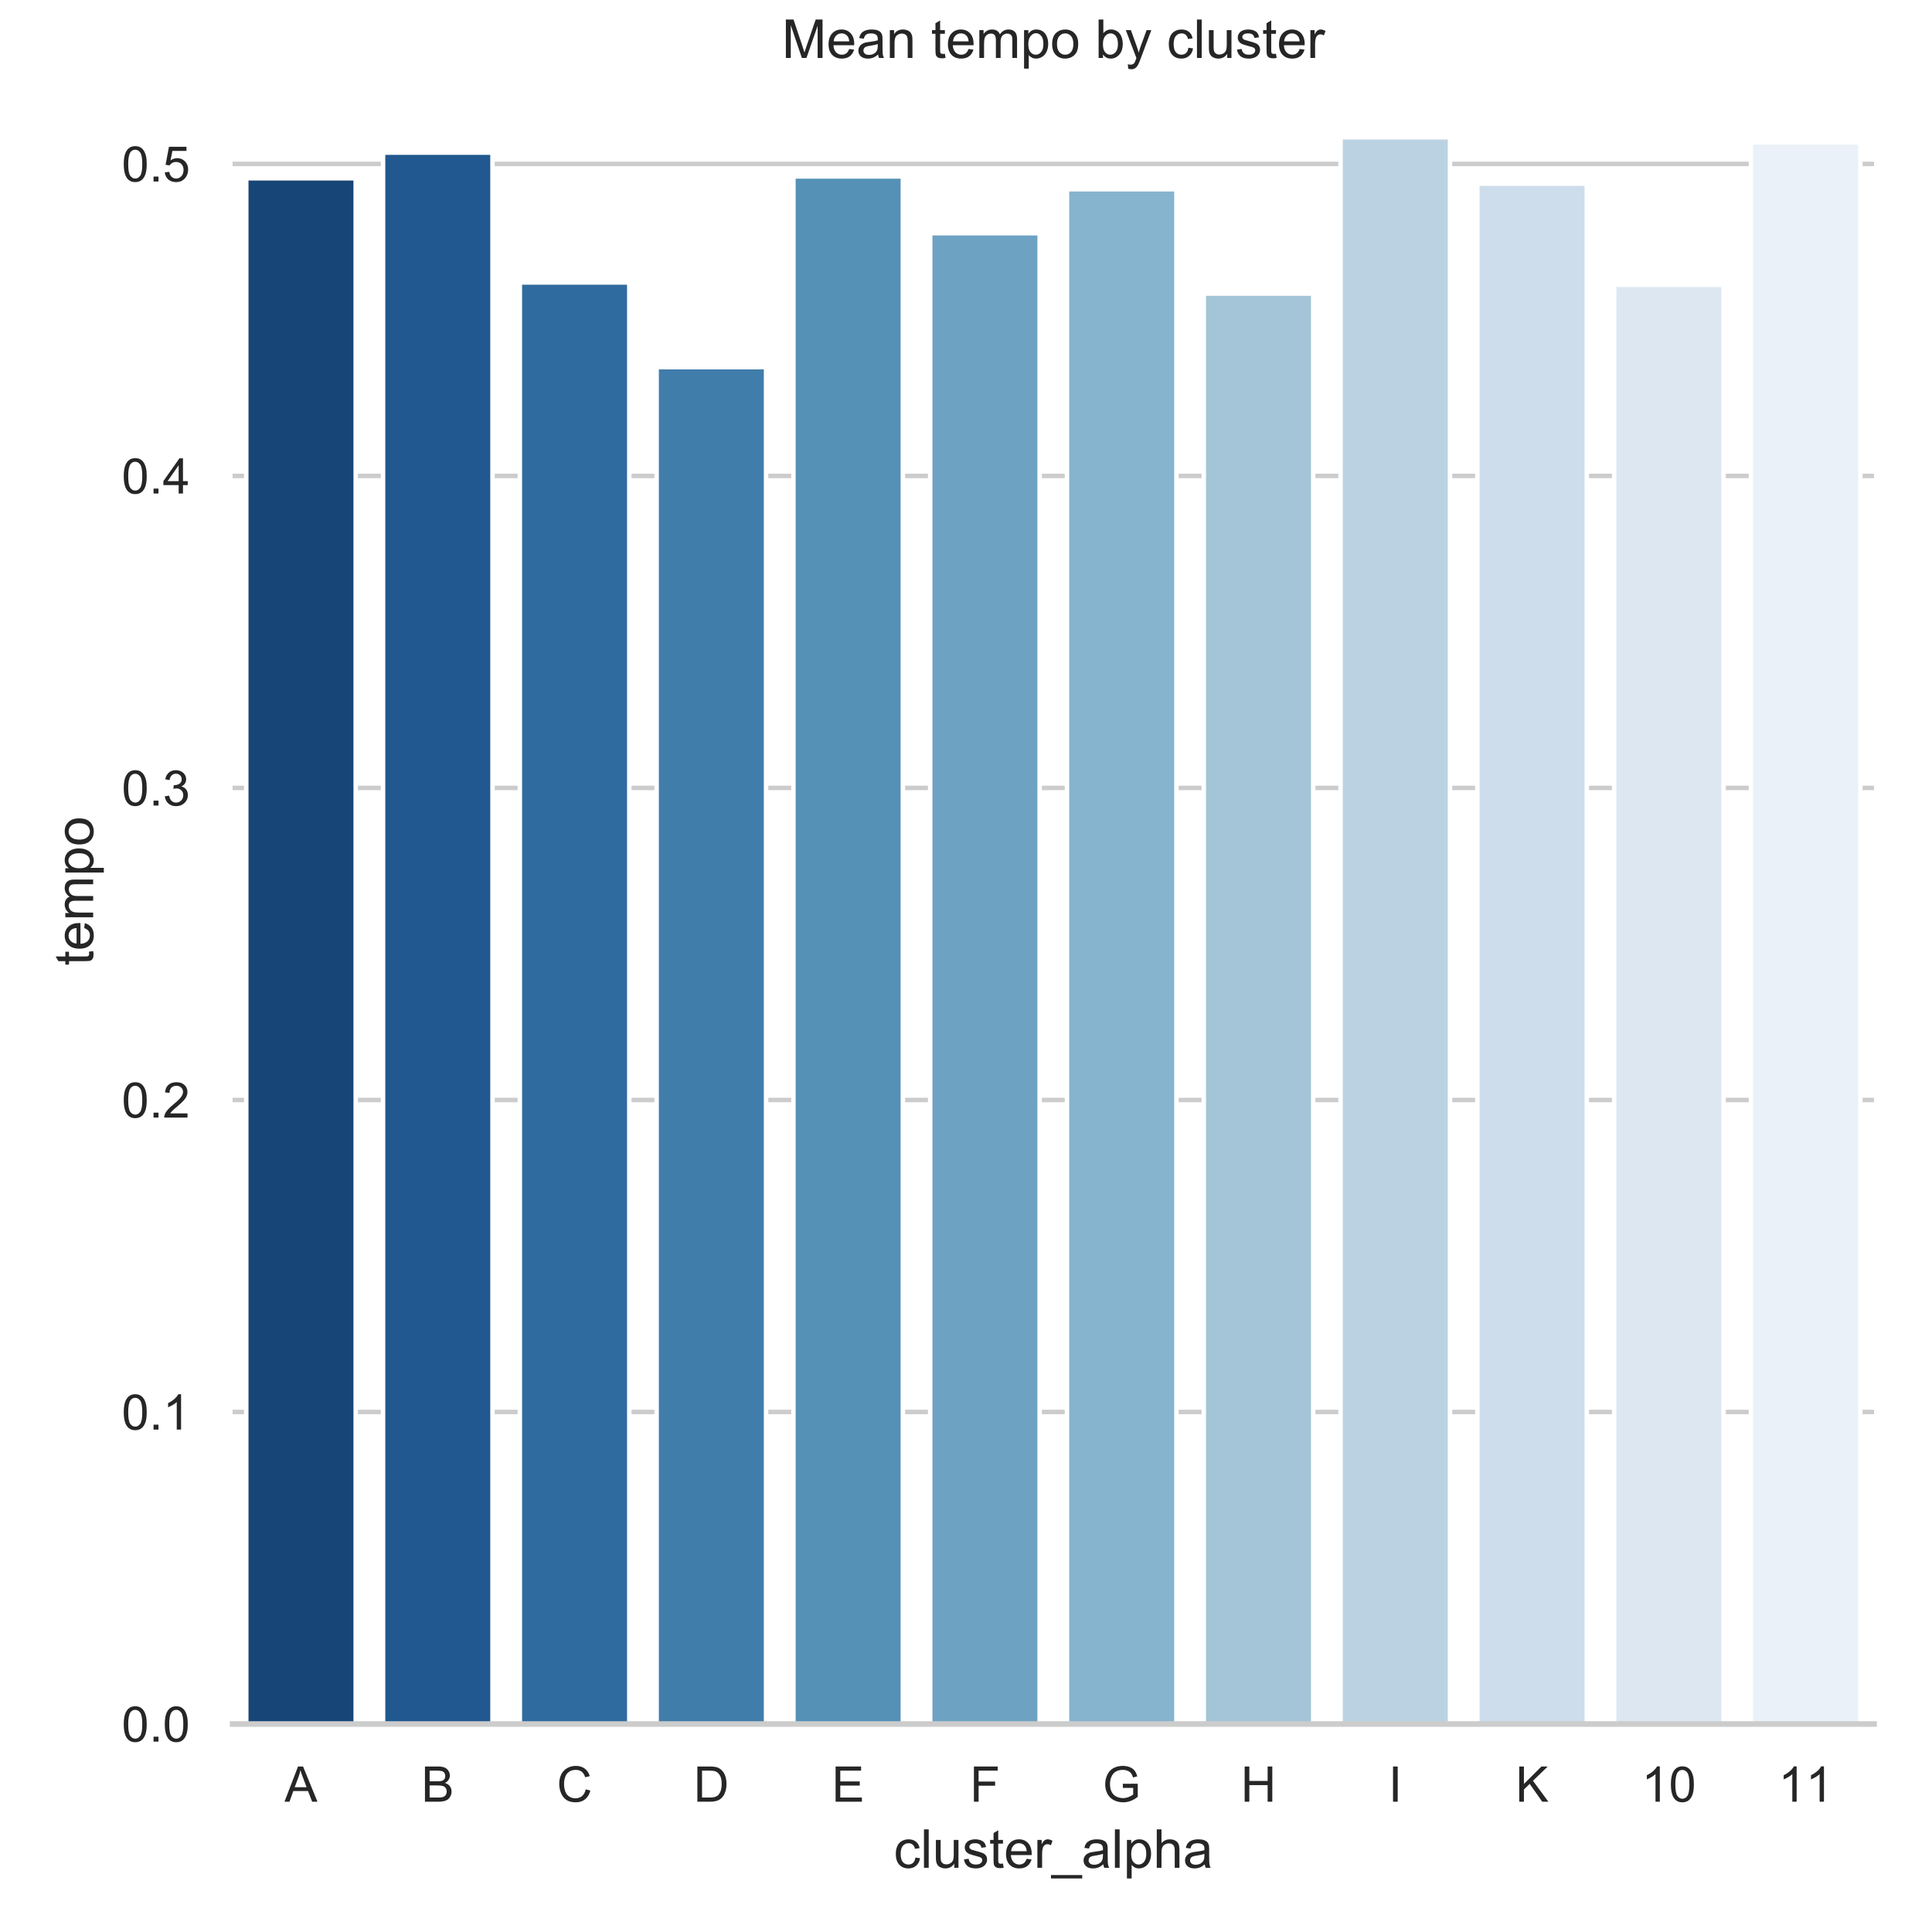
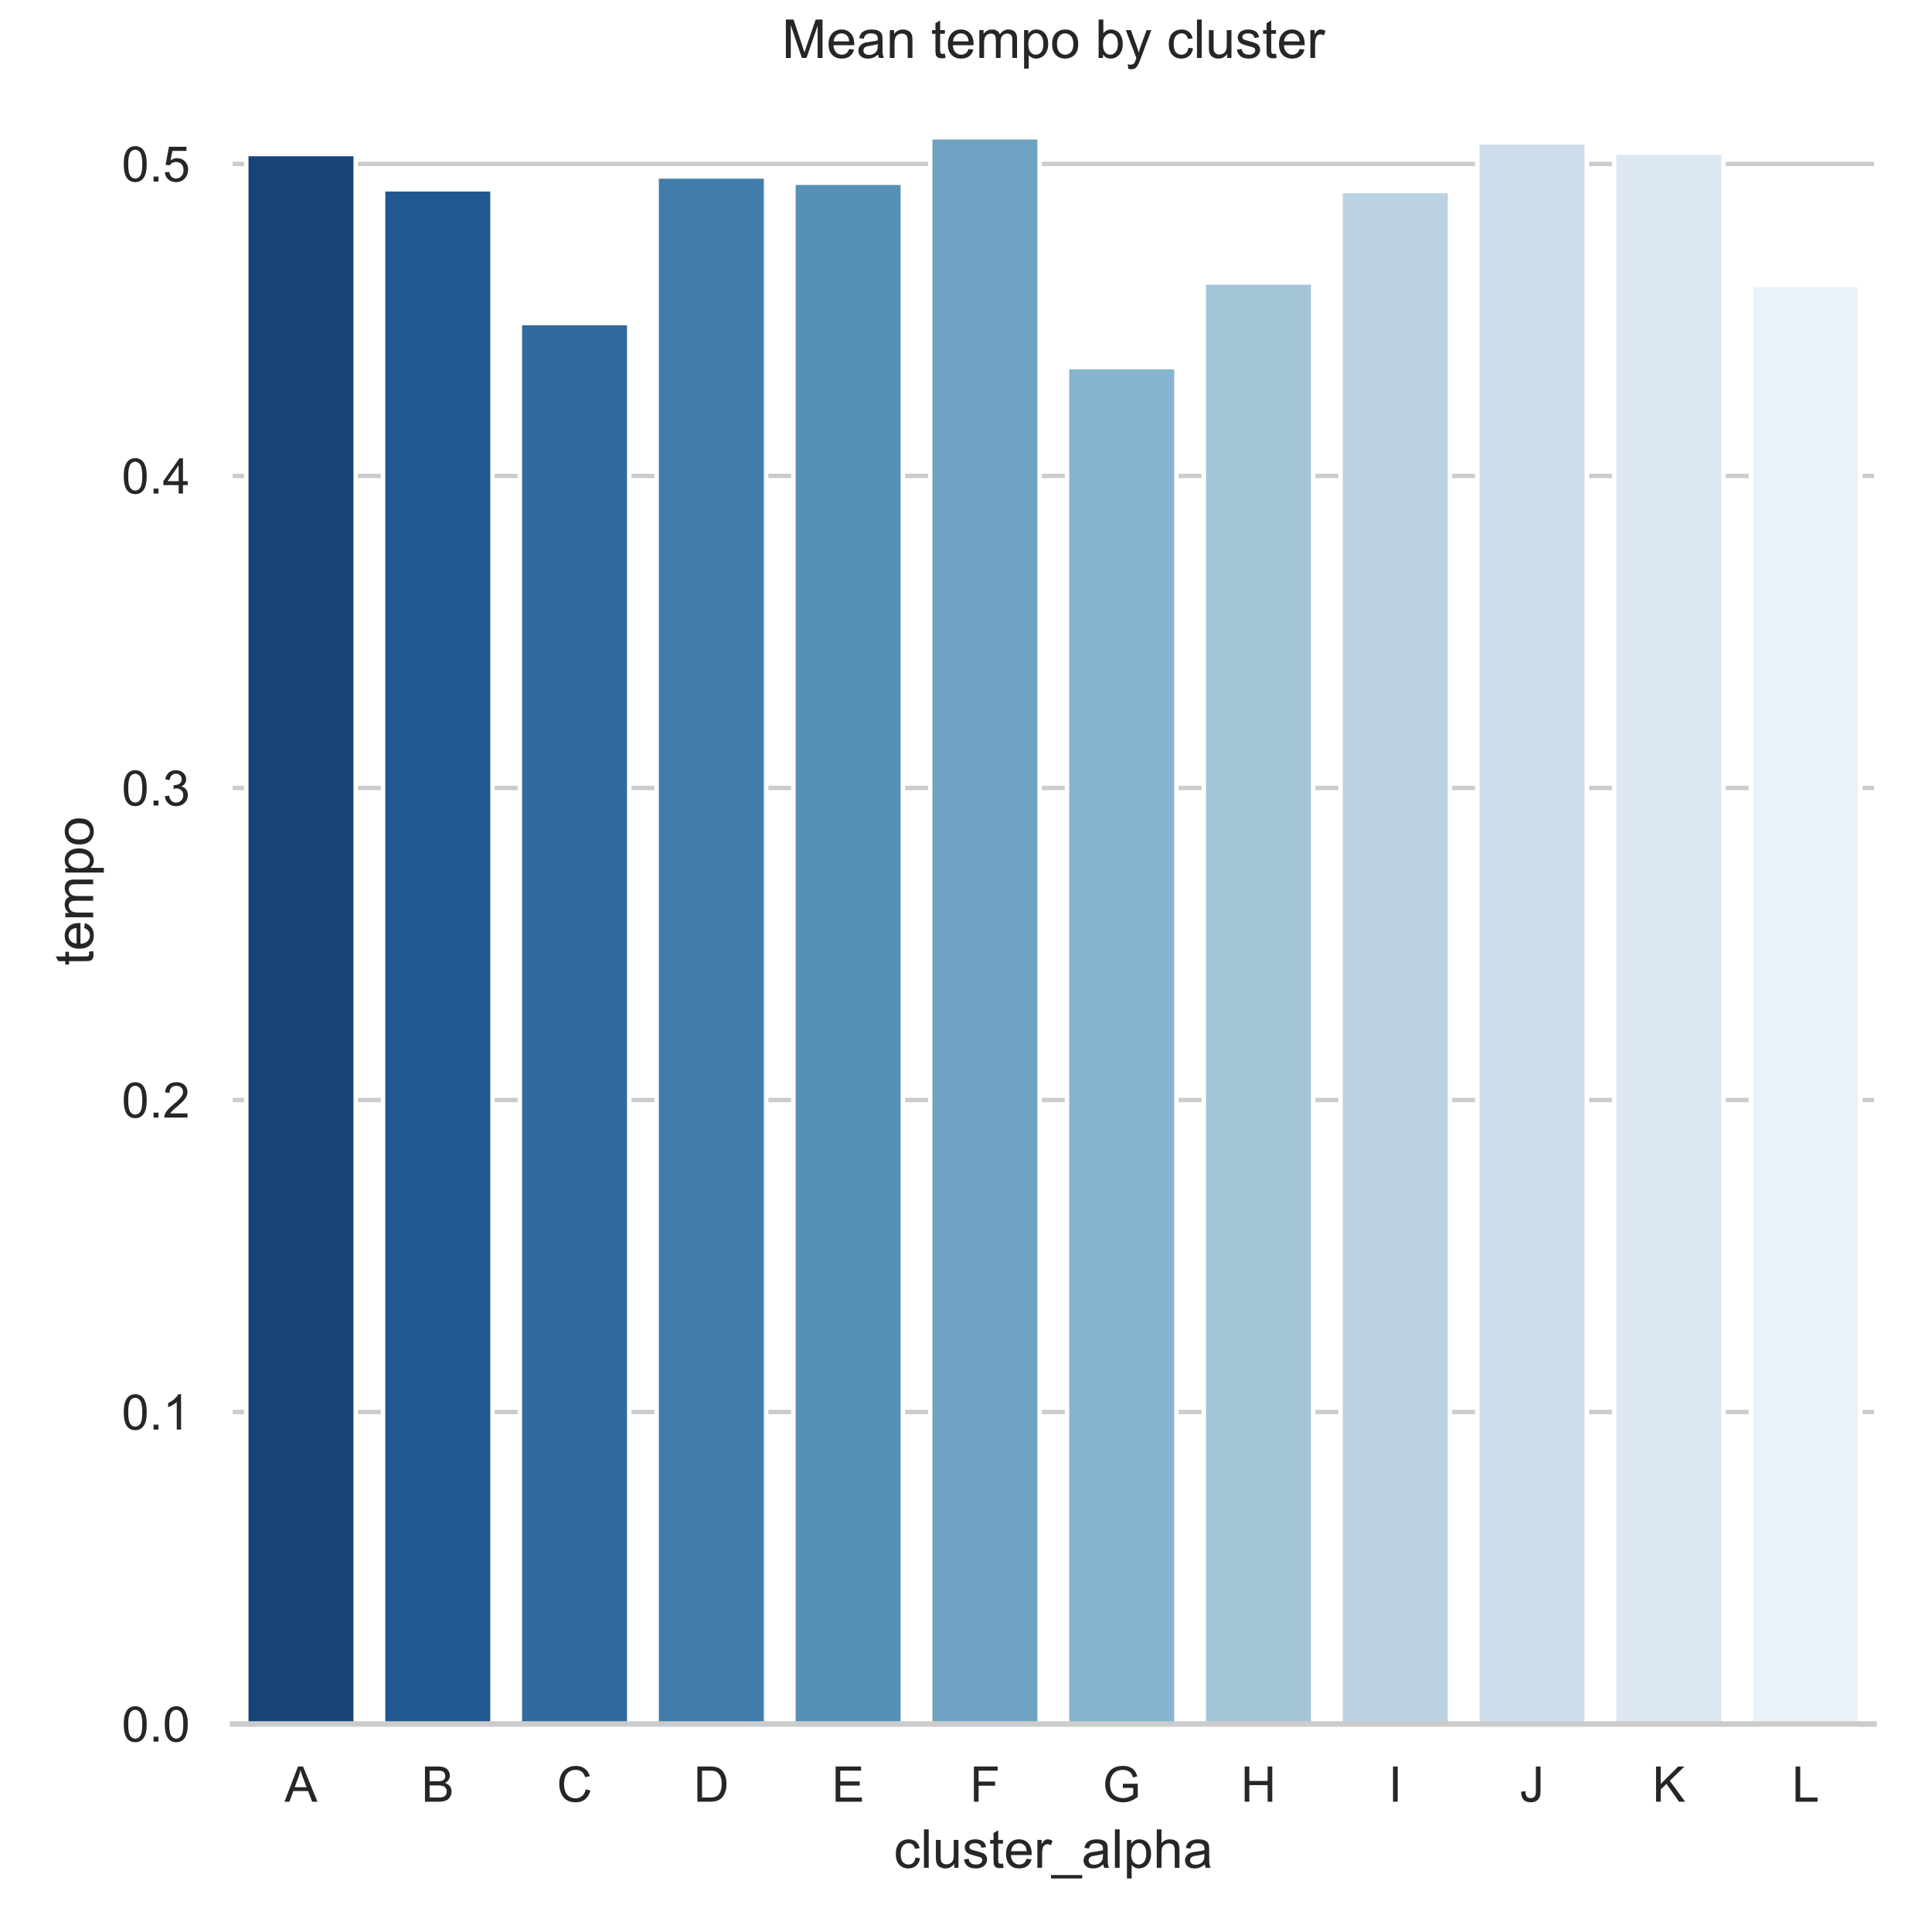
<svg xmlns="http://www.w3.org/2000/svg" xmlns:xlink="http://www.w3.org/1999/xlink" height="432pt" version="1.1" viewBox="0 0 432 432" width="432pt">
  <defs>
    <style type="text/css">
*{stroke-linecap:butt;stroke-linejoin:round;}
  </style>
  </defs>
  <g id="figure_1">
    <g id="patch_1">
      <path d="M 0 432  L 432 432  L 432 0  L 0 0  z " style="fill:#ffffff;" />
    </g>
    <g id="axes_1">
      <g id="patch_2">
        <path d="M 52.007 385.493  L 419.04 385.493  L 419.04 12.96  L 52.007 12.96  z " style="fill:#ffffff;" />
      </g>
      <g id="matplotlib.axis_1">
        <g id="xtick_1">
          <g id="text_1">
            <defs>
              <path d="M -0.141 0  L 27.344 71.578  L 37.547 71.578  L 66.844 0  L 56.062 0  L 47.703 21.688  L 17.781 21.688  L 9.906 0  z M 20.516 29.391  L 44.781 29.391  L 37.312 49.219  Q 33.891 58.25 32.234 64.062  Q 30.859 57.172 28.375 50.391  z " id="ArialMT-65" />
            </defs>
            <g style="fill:#262626;" transform="translate(63.63125 402.8667)scale(0.11 -0.11)">
              <use xlink:href="#ArialMT-65" />
            </g>
          </g>
        </g>
        <g id="xtick_2">
          <g id="text_2">
            <defs>
              <path d="M 7.328 0  L 7.328 71.578  L 34.188 71.578  Q 42.391 71.578 47.344 69.406  Q 52.297 67.234 55.094 62.719  Q 57.906 58.203 57.906 53.266  Q 57.906 48.688 55.422 44.625  Q 52.938 40.578 47.906 38.094  Q 54.391 36.188 57.875 31.594  Q 61.375 27 61.375 20.75  Q 61.375 15.719 59.25 11.391  Q 57.125 7.078 54 4.734  Q 50.875 2.391 46.156 1.188  Q 41.453 0 34.625 0  z M 16.797 41.5  L 32.281 41.5  Q 38.578 41.5 41.312 42.328  Q 44.922 43.406 46.75 45.891  Q 48.578 48.391 48.578 52.156  Q 48.578 55.719 46.875 58.422  Q 45.172 61.141 41.984 62.141  Q 38.812 63.141 31.109 63.141  L 16.797 63.141  z M 16.797 8.453  L 34.625 8.453  Q 39.203 8.453 41.062 8.797  Q 44.344 9.375 46.531 10.734  Q 48.734 12.109 50.141 14.719  Q 51.562 17.328 51.562 20.75  Q 51.562 24.75 49.516 27.703  Q 47.469 30.672 43.828 31.859  Q 40.188 33.062 33.344 33.062  L 16.797 33.062  z " id="ArialMT-66" />
            </defs>
            <g style="fill:#262626;" transform="translate(94.21734 402.8667)scale(0.11 -0.11)">
              <use xlink:href="#ArialMT-66" />
            </g>
          </g>
        </g>
        <g id="xtick_3">
          <g id="text_3">
            <defs>
              <path d="M 58.797 25.094  L 68.266 22.703  Q 65.281 11.031 57.547 4.906  Q 49.812 -1.219 38.625 -1.219  Q 27.047 -1.219 19.797 3.484  Q 12.547 8.203 8.766 17.141  Q 4.984 26.078 4.984 36.328  Q 4.984 47.516 9.25 55.828  Q 13.531 64.156 21.406 68.469  Q 29.297 72.797 38.766 72.797  Q 49.516 72.797 56.828 67.328  Q 64.156 61.859 67.047 51.953  L 57.719 49.75  Q 55.219 57.562 50.484 61.125  Q 45.75 64.703 38.578 64.703  Q 30.328 64.703 24.781 60.734  Q 19.234 56.781 16.984 50.109  Q 14.75 43.453 14.75 36.375  Q 14.75 27.25 17.406 20.438  Q 20.062 13.625 25.672 10.25  Q 31.297 6.891 37.844 6.891  Q 45.797 6.891 51.312 11.469  Q 56.844 16.062 58.797 25.094  z " id="ArialMT-67" />
            </defs>
            <g style="fill:#262626;" transform="translate(124.5001 402.8667)scale(0.11 -0.11)">
              <use xlink:href="#ArialMT-67" />
            </g>
          </g>
        </g>
        <g id="xtick_4">
          <g id="text_4">
            <defs>
              <path d="M 7.719 0  L 7.719 71.578  L 32.375 71.578  Q 40.719 71.578 45.125 70.562  Q 51.266 69.141 55.609 65.438  Q 61.281 60.641 64.078 53.188  Q 66.891 45.75 66.891 36.188  Q 66.891 28.031 64.984 21.734  Q 63.094 15.438 60.109 11.297  Q 57.125 7.172 53.578 4.797  Q 50.047 2.438 45.047 1.219  Q 40.047 0 33.547 0  z M 17.188 8.453  L 32.469 8.453  Q 39.547 8.453 43.578 9.766  Q 47.609 11.078 50 13.484  Q 53.375 16.844 55.25 22.531  Q 57.125 28.219 57.125 36.328  Q 57.125 47.562 53.438 53.594  Q 49.75 59.625 44.484 61.672  Q 40.672 63.141 32.234 63.141  L 17.188 63.141  z " id="ArialMT-68" />
            </defs>
            <g style="fill:#262626;" transform="translate(155.0862 402.8667)scale(0.11 -0.11)">
              <use xlink:href="#ArialMT-68" />
            </g>
          </g>
        </g>
        <g id="xtick_5">
          <g id="text_5">
            <defs>
              <path d="M 7.906 0  L 7.906 71.578  L 59.672 71.578  L 59.672 63.141  L 17.391 63.141  L 17.391 41.219  L 56.984 41.219  L 56.984 32.812  L 17.391 32.812  L 17.391 8.453  L 61.328 8.453  L 61.328 0  z " id="ArialMT-69" />
            </defs>
            <g style="fill:#262626;" transform="translate(185.9756 402.8667)scale(0.11 -0.11)">
              <use xlink:href="#ArialMT-69" />
            </g>
          </g>
        </g>
        <g id="xtick_6">
          <g id="text_6">
            <defs>
              <path d="M 8.203 0  L 8.203 71.578  L 56.5 71.578  L 56.5 63.141  L 17.672 63.141  L 17.672 40.969  L 51.266 40.969  L 51.266 32.516  L 17.672 32.516  L 17.672 0  z " id="ArialMT-70" />
            </defs>
            <g style="fill:#262626;" transform="translate(216.8711 402.8667)scale(0.11 -0.11)">
              <use xlink:href="#ArialMT-70" />
            </g>
          </g>
        </g>
        <g id="xtick_7">
          <g id="text_7">
            <defs>
              <path d="M 41.219 28.078  L 41.219 36.469  L 71.531 36.531  L 71.531 9.969  Q 64.547 4.391 57.125 1.578  Q 49.703 -1.219 41.891 -1.219  Q 31.344 -1.219 22.719 3.297  Q 14.109 7.812 9.719 16.359  Q 5.328 24.906 5.328 35.453  Q 5.328 45.906 9.688 54.953  Q 14.062 64.016 22.266 68.406  Q 30.469 72.797 41.156 72.797  Q 48.922 72.797 55.188 70.281  Q 61.469 67.781 65.031 63.281  Q 68.609 58.797 70.453 51.562  L 61.922 49.219  Q 60.297 54.688 57.906 57.812  Q 55.516 60.938 51.062 62.812  Q 46.625 64.703 41.219 64.703  Q 34.719 64.703 29.984 62.719  Q 25.25 60.75 22.344 57.516  Q 19.438 54.297 17.828 50.438  Q 15.094 43.797 15.094 36.031  Q 15.094 26.469 18.391 20.016  Q 21.688 13.578 27.984 10.453  Q 34.281 7.328 41.359 7.328  Q 47.516 7.328 53.375 9.688  Q 59.234 12.062 62.25 14.75  L 62.25 28.078  z " id="ArialMT-71" />
            </defs>
            <g style="fill:#262626;" transform="translate(246.5385 402.8667)scale(0.11 -0.11)">
              <use xlink:href="#ArialMT-71" />
            </g>
          </g>
        </g>
        <g id="xtick_8">
          <g id="text_8">
            <defs>
              <path d="M 8.016 0  L 8.016 71.578  L 17.484 71.578  L 17.484 42.188  L 54.688 42.188  L 54.688 71.578  L 64.156 71.578  L 64.156 0  L 54.688 0  L 54.688 33.734  L 17.484 33.734  L 17.484 0  z " id="ArialMT-72" />
            </defs>
            <g style="fill:#262626;" transform="translate(277.4305 402.8667)scale(0.11 -0.11)">
              <use xlink:href="#ArialMT-72" />
            </g>
          </g>
        </g>
        <g id="xtick_9">
          <g id="text_9">
            <defs>
              <path d="M 9.328 0  L 9.328 71.578  L 18.797 71.578  L 18.797 0  z " id="ArialMT-73" />
            </defs>
            <g style="fill:#262626;" transform="translate(310.4607 402.8667)scale(0.11 -0.11)">
              <use xlink:href="#ArialMT-73" />
            </g>
          </g>
        </g>
        <g id="xtick_10">
          <g id="text_10">
            <defs>
-               <path d="M 7.328 0  L 7.328 71.578  L 16.797 71.578  L 16.797 36.078  L 52.344 71.578  L 65.188 71.578  L 35.156 42.578  L 66.5 0  L 54 0  L 28.516 36.234  L 16.797 24.812  L 16.797 0  z " id="ArialMT-75" />
-             </defs>
-             <g style="fill:#262626;" transform="translate(338.9061 402.8667)scale(0.11 -0.11)">
-               <use xlink:href="#ArialMT-75" />
+               <path d="M 2.875 20.312  L 11.422 21.484  Q 11.766 13.281 14.5 10.25  Q 17.234 7.234 22.078 7.234  Q 25.641 7.234 28.219 8.859  Q 30.812 10.5 31.781 13.297  Q 32.766 16.109 32.766 22.266  L 32.766 71.578  L 42.234 71.578  L 42.234 22.797  Q 42.234 13.812 40.062 8.875  Q 37.891 3.953 33.172 1.359  Q 28.469 -1.219 22.125 -1.219  Q 12.703 -1.219 7.688 4.203  Q 2.688 9.625 2.875 20.312  z " id="ArialMT-74" />
+             </defs>
+             <g style="fill:#262626;" transform="translate(339.8248 402.8667)scale(0.11 -0.11)">
+               <use xlink:href="#ArialMT-74" />
            </g>
          </g>
        </g>
        <g id="xtick_11">
          <g id="text_11">
            <defs>
-               <path d="M 37.25 0  L 28.469 0  L 28.469 56  Q 25.297 52.984 20.141 49.953  Q 14.984 46.922 10.891 45.406  L 10.891 53.906  Q 18.266 57.375 23.781 62.297  Q 29.297 67.234 31.594 71.875  L 37.25 71.875  z " id="ArialMT-49" />
-               <path d="M 4.156 35.297  Q 4.156 48 6.766 55.734  Q 9.375 63.484 14.516 67.672  Q 19.672 71.875 27.484 71.875  Q 33.25 71.875 37.594 69.547  Q 41.938 67.234 44.766 62.859  Q 47.609 58.5 49.219 52.219  Q 50.828 45.953 50.828 35.297  Q 50.828 22.703 48.234 14.969  Q 45.656 7.234 40.5 3  Q 35.359 -1.219 27.484 -1.219  Q 17.141 -1.219 11.234 6.203  Q 4.156 15.141 4.156 35.297  z M 13.188 35.297  Q 13.188 17.672 17.312 11.828  Q 21.438 6 27.484 6  Q 33.547 6 37.672 11.859  Q 41.797 17.719 41.797 35.297  Q 41.797 52.984 37.672 58.781  Q 33.547 64.594 27.391 64.594  Q 21.344 64.594 17.719 59.469  Q 13.188 52.938 13.188 35.297  z " id="ArialMT-48" />
-             </defs>
-             <g style="fill:#262626;" transform="translate(367.0438 402.8667)scale(0.11 -0.11)">
-               <use xlink:href="#ArialMT-49" />
-               <use x="55.615" xlink:href="#ArialMT-48" />
+               <path d="M 7.328 0  L 7.328 71.578  L 16.797 71.578  L 16.797 36.078  L 52.344 71.578  L 65.188 71.578  L 35.156 42.578  L 66.5 0  L 54 0  L 28.516 36.234  L 16.797 24.812  L 16.797 0  z " id="ArialMT-75" />
+             </defs>
+             <g style="fill:#262626;" transform="translate(369.4922 402.8667)scale(0.11 -0.11)">
+               <use xlink:href="#ArialMT-75" />
            </g>
          </g>
        </g>
        <g id="xtick_12">
          <g id="text_12">
-             <g style="fill:#262626;" transform="translate(397.6359 402.8667)scale(0.11 -0.11)">
-               <use xlink:href="#ArialMT-49" />
-               <use x="55.506" xlink:href="#ArialMT-49" />
+             <defs>
+               <path d="M 7.328 0  L 7.328 71.578  L 16.797 71.578  L 16.797 8.453  L 52.047 8.453  L 52.047 0  z " id="ArialMT-76" />
+             </defs>
+             <g style="fill:#262626;" transform="translate(400.6884 402.8667)scale(0.11 -0.11)">
+               <use xlink:href="#ArialMT-76" />
            </g>
          </g>
        </g>
        <g id="text_13">
          <defs>
            <path d="M 40.438 19  L 49.078 17.875  Q 47.656 8.938 41.812 3.875  Q 35.984 -1.172 27.484 -1.172  Q 16.844 -1.172 10.375 5.781  Q 3.906 12.75 3.906 25.734  Q 3.906 34.125 6.688 40.422  Q 9.469 46.734 15.156 49.875  Q 20.844 53.031 27.547 53.031  Q 35.984 53.031 41.359 48.75  Q 46.734 44.484 48.25 36.625  L 39.703 35.297  Q 38.484 40.531 35.375 43.156  Q 32.281 45.797 27.875 45.797  Q 21.234 45.797 17.078 41.031  Q 12.938 36.281 12.938 25.984  Q 12.938 15.531 16.938 10.797  Q 20.953 6.062 27.391 6.062  Q 32.562 6.062 36.031 9.234  Q 39.5 12.406 40.438 19  z " id="ArialMT-99" />
            <path d="M 6.391 0  L 6.391 71.578  L 15.188 71.578  L 15.188 0  z " id="ArialMT-108" />
            <path d="M 40.578 0  L 40.578 7.625  Q 34.516 -1.172 24.125 -1.172  Q 19.531 -1.172 15.547 0.578  Q 11.578 2.344 9.641 5  Q 7.719 7.672 6.938 11.531  Q 6.391 14.109 6.391 19.734  L 6.391 51.859  L 15.188 51.859  L 15.188 23.094  Q 15.188 16.219 15.719 13.812  Q 16.547 10.359 19.234 8.375  Q 21.922 6.391 25.875 6.391  Q 29.828 6.391 33.297 8.422  Q 36.766 10.453 38.203 13.938  Q 39.656 17.438 39.656 24.078  L 39.656 51.859  L 48.438 51.859  L 48.438 0  z " id="ArialMT-117" />
            <path d="M 3.078 15.484  L 11.766 16.844  Q 12.5 11.625 15.844 8.844  Q 19.188 6.062 25.203 6.062  Q 31.25 6.062 34.172 8.516  Q 37.109 10.984 37.109 14.312  Q 37.109 17.281 34.516 19  Q 32.719 20.172 25.531 21.969  Q 15.875 24.422 12.141 26.203  Q 8.406 27.984 6.469 31.125  Q 4.547 34.281 4.547 38.094  Q 4.547 41.547 6.125 44.5  Q 7.719 47.469 10.453 49.422  Q 12.5 50.922 16.031 51.969  Q 19.578 53.031 23.641 53.031  Q 29.734 53.031 34.344 51.266  Q 38.969 49.516 41.156 46.5  Q 43.359 43.5 44.188 38.484  L 35.594 37.312  Q 35.016 41.312 32.203 43.547  Q 29.391 45.797 24.266 45.797  Q 18.219 45.797 15.625 43.797  Q 13.031 41.797 13.031 39.109  Q 13.031 37.406 14.109 36.031  Q 15.188 34.625 17.484 33.688  Q 18.797 33.203 25.25 31.453  Q 34.578 28.953 38.25 27.359  Q 41.938 25.781 44.031 22.75  Q 46.141 19.734 46.141 15.234  Q 46.141 10.844 43.578 6.953  Q 41.016 3.078 36.172 0.953  Q 31.344 -1.172 25.25 -1.172  Q 15.141 -1.172 9.844 3.031  Q 4.547 7.234 3.078 15.484  z " id="ArialMT-115" />
            <path d="M 25.781 7.859  L 27.047 0.094  Q 23.344 -0.688 20.406 -0.688  Q 15.625 -0.688 12.984 0.828  Q 10.359 2.344 9.281 4.812  Q 8.203 7.281 8.203 15.188  L 8.203 45.016  L 1.766 45.016  L 1.766 51.859  L 8.203 51.859  L 8.203 64.703  L 16.938 69.969  L 16.938 51.859  L 25.781 51.859  L 25.781 45.016  L 16.938 45.016  L 16.938 14.703  Q 16.938 10.938 17.406 9.859  Q 17.875 8.797 18.922 8.156  Q 19.969 7.516 21.922 7.516  Q 23.391 7.516 25.781 7.859  z " id="ArialMT-116" />
            <path d="M 42.094 16.703  L 51.172 15.578  Q 49.031 7.625 43.219 3.219  Q 37.406 -1.172 28.375 -1.172  Q 17 -1.172 10.328 5.828  Q 3.656 12.844 3.656 25.484  Q 3.656 38.578 10.391 45.797  Q 17.141 53.031 27.875 53.031  Q 38.281 53.031 44.875 45.953  Q 51.469 38.875 51.469 26.031  Q 51.469 25.25 51.422 23.688  L 12.75 23.688  Q 13.234 15.141 17.578 10.594  Q 21.922 6.062 28.422 6.062  Q 33.25 6.062 36.672 8.594  Q 40.094 11.141 42.094 16.703  z M 13.234 30.906  L 42.188 30.906  Q 41.609 37.453 38.875 40.719  Q 34.672 45.797 27.984 45.797  Q 21.922 45.797 17.797 41.75  Q 13.672 37.703 13.234 30.906  z " id="ArialMT-101" />
            <path d="M 6.5 0  L 6.5 51.859  L 14.406 51.859  L 14.406 44  Q 17.438 49.516 20 51.266  Q 22.562 53.031 25.641 53.031  Q 30.078 53.031 34.672 50.203  L 31.641 42.047  Q 28.422 43.953 25.203 43.953  Q 22.312 43.953 20.016 42.219  Q 17.719 40.484 16.75 37.406  Q 15.281 32.719 15.281 27.156  L 15.281 0  z " id="ArialMT-114" />
            <path d="M -1.516 -19.875  L -1.516 -13.531  L 56.734 -13.531  L 56.734 -19.875  z " id="ArialMT-95" />
            <path d="M 40.438 6.391  Q 35.547 2.25 31.031 0.531  Q 26.516 -1.172 21.344 -1.172  Q 12.797 -1.172 8.203 3  Q 3.609 7.172 3.609 13.672  Q 3.609 17.484 5.344 20.625  Q 7.078 23.781 9.891 25.688  Q 12.703 27.594 16.219 28.562  Q 18.797 29.25 24.031 29.891  Q 34.672 31.156 39.703 32.906  Q 39.75 34.719 39.75 35.203  Q 39.75 40.578 37.25 42.781  Q 33.891 45.75 27.25 45.75  Q 21.047 45.75 18.094 43.578  Q 15.141 41.406 13.719 35.891  L 5.125 37.062  Q 6.297 42.578 8.984 45.969  Q 11.672 49.359 16.75 51.188  Q 21.828 53.031 28.516 53.031  Q 35.156 53.031 39.297 51.469  Q 43.453 49.906 45.406 47.531  Q 47.359 45.172 48.141 41.547  Q 48.578 39.312 48.578 33.453  L 48.578 21.734  Q 48.578 9.469 49.141 6.219  Q 49.703 2.984 51.375 0  L 42.188 0  Q 40.828 2.734 40.438 6.391  z M 39.703 26.031  Q 34.906 24.078 25.344 22.703  Q 19.922 21.922 17.672 20.938  Q 15.438 19.969 14.203 18.094  Q 12.984 16.219 12.984 13.922  Q 12.984 10.406 15.641 8.062  Q 18.312 5.719 23.438 5.719  Q 28.516 5.719 32.469 7.938  Q 36.422 10.156 38.281 14.016  Q 39.703 17 39.703 22.797  z " id="ArialMT-97" />
            <path d="M 6.594 -19.875  L 6.594 51.859  L 14.594 51.859  L 14.594 45.125  Q 17.438 49.078 21 51.047  Q 24.562 53.031 29.641 53.031  Q 36.281 53.031 41.359 49.609  Q 46.438 46.188 49.016 39.953  Q 51.609 33.734 51.609 26.312  Q 51.609 18.359 48.75 11.984  Q 45.906 5.609 40.453 2.219  Q 35.016 -1.172 29 -1.172  Q 24.609 -1.172 21.109 0.688  Q 17.625 2.547 15.375 5.375  L 15.375 -19.875  z M 14.547 25.641  Q 14.547 15.625 18.594 10.844  Q 22.656 6.062 28.422 6.062  Q 34.281 6.062 38.453 11.016  Q 42.625 15.969 42.625 26.375  Q 42.625 36.281 38.547 41.203  Q 34.469 46.141 28.812 46.141  Q 23.188 46.141 18.859 40.891  Q 14.547 35.641 14.547 25.641  z " id="ArialMT-112" />
            <path d="M 6.594 0  L 6.594 71.578  L 15.375 71.578  L 15.375 45.906  Q 21.531 53.031 30.906 53.031  Q 36.672 53.031 40.922 50.75  Q 45.172 48.484 47 44.484  Q 48.828 40.484 48.828 32.859  L 48.828 0  L 40.047 0  L 40.047 32.859  Q 40.047 39.453 37.188 42.453  Q 34.328 45.453 29.109 45.453  Q 25.203 45.453 21.75 43.422  Q 18.312 41.406 16.844 37.938  Q 15.375 34.469 15.375 28.375  L 15.375 0  z " id="ArialMT-104" />
          </defs>
          <g style="fill:#262626;" transform="translate(199.8366 417.6423)scale(0.12 -0.12)">
            <use xlink:href="#ArialMT-99" />
            <use x="50" xlink:href="#ArialMT-108" />
            <use x="72.217" xlink:href="#ArialMT-117" />
            <use x="127.832" xlink:href="#ArialMT-115" />
            <use x="177.832" xlink:href="#ArialMT-116" />
            <use x="205.615" xlink:href="#ArialMT-101" />
            <use x="261.23" xlink:href="#ArialMT-114" />
            <use x="294.531" xlink:href="#ArialMT-95" />
            <use x="350.146" xlink:href="#ArialMT-97" />
            <use x="405.762" xlink:href="#ArialMT-108" />
            <use x="427.979" xlink:href="#ArialMT-112" />
            <use x="483.594" xlink:href="#ArialMT-104" />
            <use x="539.209" xlink:href="#ArialMT-97" />
          </g>
        </g>
      </g>
      <g id="matplotlib.axis_2">
        <g id="ytick_1">
          <g id="line2d_1">
-             <path clip-path="url(#pcb580c87bb)" d="M 52.007 385.493  L 419.04 385.493  " style="fill:none;stroke:#cccccc;stroke-linecap:round;" />
+             <path clip-path="url(#p05e1cfc360)" d="M 52.007 385.493  L 419.04 385.493  " style="fill:none;stroke:#cccccc;stroke-linecap:round;" />
          </g>
          <g id="text_14">
            <defs>
+               <path d="M 4.156 35.297  Q 4.156 48 6.766 55.734  Q 9.375 63.484 14.516 67.672  Q 19.672 71.875 27.484 71.875  Q 33.25 71.875 37.594 69.547  Q 41.938 67.234 44.766 62.859  Q 47.609 58.5 49.219 52.219  Q 50.828 45.953 50.828 35.297  Q 50.828 22.703 48.234 14.969  Q 45.656 7.234 40.5 3  Q 35.359 -1.219 27.484 -1.219  Q 17.141 -1.219 11.234 6.203  Q 4.156 15.141 4.156 35.297  z M 13.188 35.297  Q 13.188 17.672 17.312 11.828  Q 21.438 6 27.484 6  Q 33.547 6 37.672 11.859  Q 41.797 17.719 41.797 35.297  Q 41.797 52.984 37.672 58.781  Q 33.547 64.594 27.391 64.594  Q 21.344 64.594 17.719 59.469  Q 13.188 52.938 13.188 35.297  z " id="ArialMT-48" />
              <path d="M 9.078 0  L 9.078 10.016  L 19.094 10.016  L 19.094 0  z " id="ArialMT-46" />
            </defs>
            <g style="fill:#262626;" transform="translate(27.21688 389.4299)scale(0.11 -0.11)">
              <use xlink:href="#ArialMT-48" />
              <use x="55.615" xlink:href="#ArialMT-46" />
              <use x="83.398" xlink:href="#ArialMT-48" />
            </g>
          </g>
        </g>
        <g id="ytick_2">
          <g id="line2d_2">
-             <path clip-path="url(#pcb580c87bb)" d="M 52.007 315.724  L 419.04 315.724  " style="fill:none;stroke:#cccccc;stroke-linecap:round;" />
+             <path clip-path="url(#p05e1cfc360)" d="M 52.007 315.724  L 419.04 315.724  " style="fill:none;stroke:#cccccc;stroke-linecap:round;" />
          </g>
          <g id="text_15">
+             <defs>
+               <path d="M 37.25 0  L 28.469 0  L 28.469 56  Q 25.297 52.984 20.141 49.953  Q 14.984 46.922 10.891 45.406  L 10.891 53.906  Q 18.266 57.375 23.781 62.297  Q 29.297 67.234 31.594 71.875  L 37.25 71.875  z " id="ArialMT-49" />
+             </defs>
            <g style="fill:#262626;" transform="translate(27.21688 319.6606)scale(0.11 -0.11)">
              <use xlink:href="#ArialMT-48" />
              <use x="55.615" xlink:href="#ArialMT-46" />
              <use x="83.398" xlink:href="#ArialMT-49" />
            </g>
          </g>
        </g>
        <g id="ytick_3">
          <g id="line2d_3">
-             <path clip-path="url(#pcb580c87bb)" d="M 52.007 245.955  L 419.04 245.955  " style="fill:none;stroke:#cccccc;stroke-linecap:round;" />
+             <path clip-path="url(#p05e1cfc360)" d="M 52.007 245.955  L 419.04 245.955  " style="fill:none;stroke:#cccccc;stroke-linecap:round;" />
          </g>
          <g id="text_16">
            <defs>
              <path d="M 50.344 8.453  L 50.344 0  L 3.031 0  Q 2.938 3.172 4.047 6.109  Q 5.859 10.938 9.828 15.625  Q 13.812 20.312 21.344 26.469  Q 33.016 36.031 37.109 41.625  Q 41.219 47.219 41.219 52.203  Q 41.219 57.422 37.469 61  Q 33.734 64.594 27.734 64.594  Q 21.391 64.594 17.578 60.781  Q 13.766 56.984 13.719 50.25  L 4.688 51.172  Q 5.609 61.281 11.656 66.578  Q 17.719 71.875 27.938 71.875  Q 38.234 71.875 44.234 66.156  Q 50.25 60.453 50.25 52  Q 50.25 47.703 48.484 43.547  Q 46.734 39.406 42.656 34.812  Q 38.578 30.219 29.109 22.219  Q 21.188 15.578 18.938 13.203  Q 16.703 10.844 15.234 8.453  z " id="ArialMT-50" />
            </defs>
            <g style="fill:#262626;" transform="translate(27.21688 249.8913)scale(0.11 -0.11)">
              <use xlink:href="#ArialMT-48" />
              <use x="55.615" xlink:href="#ArialMT-46" />
              <use x="83.398" xlink:href="#ArialMT-50" />
            </g>
          </g>
        </g>
        <g id="ytick_4">
          <g id="line2d_4">
-             <path clip-path="url(#pcb580c87bb)" d="M 52.007 176.185  L 419.04 176.185  " style="fill:none;stroke:#cccccc;stroke-linecap:round;" />
+             <path clip-path="url(#p05e1cfc360)" d="M 52.007 176.185  L 419.04 176.185  " style="fill:none;stroke:#cccccc;stroke-linecap:round;" />
          </g>
          <g id="text_17">
            <defs>
              <path d="M 4.203 18.891  L 12.984 20.062  Q 14.5 12.594 18.141 9.297  Q 21.781 6 27 6  Q 33.203 6 37.469 10.297  Q 41.75 14.594 41.75 20.953  Q 41.75 27 37.797 30.922  Q 33.844 34.859 27.734 34.859  Q 25.25 34.859 21.531 33.891  L 22.516 41.609  Q 23.391 41.5 23.922 41.5  Q 29.547 41.5 34.031 44.422  Q 38.531 47.359 38.531 53.469  Q 38.531 58.297 35.25 61.469  Q 31.984 64.656 26.812 64.656  Q 21.688 64.656 18.266 61.422  Q 14.844 58.203 13.875 51.766  L 5.078 53.328  Q 6.688 62.156 12.391 67.016  Q 18.109 71.875 26.609 71.875  Q 32.469 71.875 37.391 69.359  Q 42.328 66.844 44.938 62.5  Q 47.562 58.156 47.562 53.266  Q 47.562 48.641 45.062 44.828  Q 42.578 41.016 37.703 38.766  Q 44.047 37.312 47.562 32.688  Q 51.078 28.078 51.078 21.141  Q 51.078 11.766 44.234 5.25  Q 37.406 -1.266 26.953 -1.266  Q 17.531 -1.266 11.297 4.344  Q 5.078 9.969 4.203 18.891  z " id="ArialMT-51" />
            </defs>
            <g style="fill:#262626;" transform="translate(27.21688 180.1221)scale(0.11 -0.11)">
              <use xlink:href="#ArialMT-48" />
              <use x="55.615" xlink:href="#ArialMT-46" />
              <use x="83.398" xlink:href="#ArialMT-51" />
            </g>
          </g>
        </g>
        <g id="ytick_5">
          <g id="line2d_5">
-             <path clip-path="url(#pcb580c87bb)" d="M 52.007 106.416  L 419.04 106.416  " style="fill:none;stroke:#cccccc;stroke-linecap:round;" />
+             <path clip-path="url(#p05e1cfc360)" d="M 52.007 106.416  L 419.04 106.416  " style="fill:none;stroke:#cccccc;stroke-linecap:round;" />
          </g>
          <g id="text_18">
            <defs>
              <path d="M 32.328 0  L 32.328 17.141  L 1.266 17.141  L 1.266 25.203  L 33.938 71.578  L 41.109 71.578  L 41.109 25.203  L 50.781 25.203  L 50.781 17.141  L 41.109 17.141  L 41.109 0  z M 32.328 25.203  L 32.328 57.469  L 9.906 25.203  z " id="ArialMT-52" />
            </defs>
            <g style="fill:#262626;" transform="translate(27.21688 110.3528)scale(0.11 -0.11)">
              <use xlink:href="#ArialMT-48" />
              <use x="55.615" xlink:href="#ArialMT-46" />
              <use x="83.398" xlink:href="#ArialMT-52" />
            </g>
          </g>
        </g>
        <g id="ytick_6">
          <g id="line2d_6">
-             <path clip-path="url(#pcb580c87bb)" d="M 52.007 36.647  L 419.04 36.647  " style="fill:none;stroke:#cccccc;stroke-linecap:round;" />
+             <path clip-path="url(#p05e1cfc360)" d="M 52.007 36.647  L 419.04 36.647  " style="fill:none;stroke:#cccccc;stroke-linecap:round;" />
          </g>
          <g id="text_19">
            <defs>
              <path d="M 4.156 18.75  L 13.375 19.531  Q 14.406 12.797 18.141 9.391  Q 21.875 6 27.156 6  Q 33.5 6 37.891 10.781  Q 42.281 15.578 42.281 23.484  Q 42.281 31 38.062 35.344  Q 33.844 39.703 27 39.703  Q 22.75 39.703 19.328 37.766  Q 15.922 35.844 13.969 32.766  L 5.719 33.844  L 12.641 70.609  L 48.25 70.609  L 48.25 62.203  L 19.672 62.203  L 15.828 42.969  Q 22.266 47.469 29.344 47.469  Q 38.719 47.469 45.156 40.969  Q 51.609 34.469 51.609 24.266  Q 51.609 14.547 45.953 7.469  Q 39.062 -1.219 27.156 -1.219  Q 17.391 -1.219 11.203 4.25  Q 5.031 9.719 4.156 18.75  z " id="ArialMT-53" />
            </defs>
            <g style="fill:#262626;" transform="translate(27.21688 40.58347)scale(0.11 -0.11)">
              <use xlink:href="#ArialMT-48" />
              <use x="55.615" xlink:href="#ArialMT-46" />
              <use x="83.398" xlink:href="#ArialMT-53" />
            </g>
          </g>
        </g>
        <g id="text_20">
          <defs>
            <path d="M 6.594 0  L 6.594 51.859  L 14.453 51.859  L 14.453 44.578  Q 16.891 48.391 20.938 50.703  Q 25 53.031 30.172 53.031  Q 35.938 53.031 39.625 50.641  Q 43.312 48.25 44.828 43.953  Q 50.984 53.031 60.844 53.031  Q 68.562 53.031 72.703 48.75  Q 76.859 44.484 76.859 35.594  L 76.859 0  L 68.109 0  L 68.109 32.672  Q 68.109 37.938 67.25 40.25  Q 66.406 42.578 64.156 43.984  Q 61.922 45.406 58.891 45.406  Q 53.422 45.406 49.797 41.766  Q 46.188 38.141 46.188 30.125  L 46.188 0  L 37.406 0  L 37.406 33.688  Q 37.406 39.547 35.25 42.469  Q 33.109 45.406 28.219 45.406  Q 24.516 45.406 21.359 43.453  Q 18.219 41.5 16.797 37.734  Q 15.375 33.984 15.375 26.906  L 15.375 0  z " id="ArialMT-109" />
            <path d="M 3.328 25.922  Q 3.328 40.328 11.328 47.266  Q 18.016 53.031 27.641 53.031  Q 38.328 53.031 45.109 46.016  Q 51.906 39.016 51.906 26.656  Q 51.906 16.656 48.906 10.906  Q 45.906 5.172 40.156 2  Q 34.422 -1.172 27.641 -1.172  Q 16.75 -1.172 10.031 5.812  Q 3.328 12.797 3.328 25.922  z M 12.359 25.922  Q 12.359 15.969 16.703 11.016  Q 21.047 6.062 27.641 6.062  Q 34.188 6.062 38.531 11.031  Q 42.875 16.016 42.875 26.219  Q 42.875 35.844 38.5 40.797  Q 34.125 45.75 27.641 45.75  Q 21.047 45.75 16.703 40.812  Q 12.359 35.891 12.359 25.922  z " id="ArialMT-111" />
          </defs>
          <g style="fill:#262626;" transform="translate(20.83188 215.9009)rotate(-90)scale(0.12 -0.12)">
            <use xlink:href="#ArialMT-116" />
            <use x="27.783" xlink:href="#ArialMT-101" />
            <use x="83.398" xlink:href="#ArialMT-109" />
            <use x="166.699" xlink:href="#ArialMT-112" />
            <use x="222.314" xlink:href="#ArialMT-111" />
          </g>
        </g>
      </g>
      <g id="patch_3">
-         <path clip-path="url(#pcb580c87bb)" d="M 55.065 385.493  L 79.534 385.493  L 79.534 39.862  L 55.065 39.862  z " style="fill:#184578;stroke:#ffffff;stroke-linejoin:miter;" />
+         <path clip-path="url(#p05e1cfc360)" d="M 55.065 385.493  L 79.534 385.493  L 79.534 34.441  L 55.065 34.441  z " style="fill:#184578;stroke:#ffffff;stroke-linejoin:miter;" />
      </g>
      <g id="patch_4">
-         <path clip-path="url(#pcb580c87bb)" d="M 85.652 385.493  L 110.12 385.493  L 110.12 34.133  L 85.652 34.133  z " style="fill:#20588f;stroke:#ffffff;stroke-linejoin:miter;" />
+         <path clip-path="url(#p05e1cfc360)" d="M 85.652 385.493  L 110.12 385.493  L 110.12 42.324  L 85.652 42.324  z " style="fill:#20588f;stroke:#ffffff;stroke-linejoin:miter;" />
      </g>
      <g id="patch_5">
-         <path clip-path="url(#pcb580c87bb)" d="M 116.238 385.493  L 140.707 385.493  L 140.707 63.163  L 116.238 63.163  z " style="fill:#306b9f;stroke:#ffffff;stroke-linejoin:miter;" />
+         <path clip-path="url(#p05e1cfc360)" d="M 116.238 385.493  L 140.707 385.493  L 140.707 72.223  L 116.238 72.223  z " style="fill:#306b9f;stroke:#ffffff;stroke-linejoin:miter;" />
      </g>
      <g id="patch_6">
-         <path clip-path="url(#pcb580c87bb)" d="M 146.824 385.493  L 171.293 385.493  L 171.293 82.097  L 146.824 82.097  z " style="fill:#417dab;stroke:#ffffff;stroke-linejoin:miter;" />
+         <path clip-path="url(#p05e1cfc360)" d="M 146.824 385.493  L 171.293 385.493  L 171.293 39.452  L 146.824 39.452  z " style="fill:#417dab;stroke:#ffffff;stroke-linejoin:miter;" />
      </g>
      <g id="patch_7">
-         <path clip-path="url(#pcb580c87bb)" d="M 177.41 385.493  L 201.879 385.493  L 201.879 39.452  L 177.41 39.452  z " style="fill:#5591b7;stroke:#ffffff;stroke-linejoin:miter;" />
+         <path clip-path="url(#p05e1cfc360)" d="M 177.41 385.493  L 201.879 385.493  L 201.879 40.853  L 177.41 40.853  z " style="fill:#5591b7;stroke:#ffffff;stroke-linejoin:miter;" />
      </g>
      <g id="patch_8">
-         <path clip-path="url(#pcb580c87bb)" d="M 207.996 385.493  L 232.465 385.493  L 232.465 52.144  L 207.996 52.144  z " style="fill:#6da2c3;stroke:#ffffff;stroke-linejoin:miter;" />
+         <path clip-path="url(#p05e1cfc360)" d="M 207.996 385.493  L 232.465 385.493  L 232.465 30.7  L 207.996 30.7  z " style="fill:#6da2c3;stroke:#ffffff;stroke-linejoin:miter;" />
      </g>
      <g id="patch_9">
-         <path clip-path="url(#pcb580c87bb)" d="M 238.582 385.493  L 263.051 385.493  L 263.051 42.324  L 238.582 42.324  z " style="fill:#86b3cd;stroke:#ffffff;stroke-linejoin:miter;" />
+         <path clip-path="url(#p05e1cfc360)" d="M 238.582 385.493  L 263.051 385.493  L 263.051 82.097  L 238.582 82.097  z " style="fill:#86b3cd;stroke:#ffffff;stroke-linejoin:miter;" />
      </g>
      <g id="patch_10">
-         <path clip-path="url(#pcb580c87bb)" d="M 269.168 385.493  L 293.637 385.493  L 293.637 65.65  L 269.168 65.65  z " style="fill:#a3c5d7;stroke:#ffffff;stroke-linejoin:miter;" />
+         <path clip-path="url(#p05e1cfc360)" d="M 269.168 385.493  L 293.637 385.493  L 293.637 63.163  L 269.168 63.163  z " style="fill:#a3c5d7;stroke:#ffffff;stroke-linejoin:miter;" />
      </g>
      <g id="patch_11">
-         <path clip-path="url(#pcb580c87bb)" d="M 299.754 385.493  L 324.223 385.493  L 324.223 30.7  L 299.754 30.7  z " style="fill:#bbd2e2;stroke:#ffffff;stroke-linejoin:miter;" />
+         <path clip-path="url(#p05e1cfc360)" d="M 299.754 385.493  L 324.223 385.493  L 324.223 42.725  L 299.754 42.725  z " style="fill:#bbd2e2;stroke:#ffffff;stroke-linejoin:miter;" />
      </g>
      <g id="patch_12">
-         <path clip-path="url(#pcb580c87bb)" d="M 330.34 385.493  L 354.809 385.493  L 354.809 41.067  L 330.34 41.067  z " style="fill:#ceddeb;stroke:#ffffff;stroke-linejoin:miter;" />
+         <path clip-path="url(#p05e1cfc360)" d="M 330.34 385.493  L 354.809 385.493  L 354.809 31.844  L 330.34 31.844  z " style="fill:#ceddeb;stroke:#ffffff;stroke-linejoin:miter;" />
      </g>
      <g id="patch_13">
-         <path clip-path="url(#pcb580c87bb)" d="M 360.926 385.493  L 385.395 385.493  L 385.395 63.69  L 360.926 63.69  z " style="fill:#dce7f2;stroke:#ffffff;stroke-linejoin:miter;" />
+         <path clip-path="url(#p05e1cfc360)" d="M 360.926 385.493  L 385.395 385.493  L 385.395 34.133  L 360.926 34.133  z " style="fill:#dce7f2;stroke:#ffffff;stroke-linejoin:miter;" />
      </g>
      <g id="patch_14">
-         <path clip-path="url(#pcb580c87bb)" d="M 391.513 385.493  L 415.981 385.493  L 415.981 31.844  L 391.513 31.844  z " style="fill:#eaf1f8;stroke:#ffffff;stroke-linejoin:miter;" />
+         <path clip-path="url(#p05e1cfc360)" d="M 391.513 385.493  L 415.981 385.493  L 415.981 63.69  L 391.513 63.69  z " style="fill:#eaf1f8;stroke:#ffffff;stroke-linejoin:miter;" />
      </g>
      <g id="line2d_7">
-         <path clip-path="url(#pcb580c87bb)" d="M 0 0  " style="fill:none;stroke:#424242;stroke-linecap:round;stroke-width:2.7;" />
+         <path clip-path="url(#p05e1cfc360)" d="M 0 0  " style="fill:none;stroke:#424242;stroke-linecap:round;stroke-width:2.7;" />
      </g>
      <g id="line2d_8">
-         <path clip-path="url(#pcb580c87bb)" d="M 0 0  " style="fill:none;stroke:#424242;stroke-linecap:round;stroke-width:2.7;" />
+         <path clip-path="url(#p05e1cfc360)" d="M 0 0  " style="fill:none;stroke:#424242;stroke-linecap:round;stroke-width:2.7;" />
      </g>
      <g id="line2d_9">
-         <path clip-path="url(#pcb580c87bb)" d="M 0 0  " style="fill:none;stroke:#424242;stroke-linecap:round;stroke-width:2.7;" />
+         <path clip-path="url(#p05e1cfc360)" d="M 0 0  " style="fill:none;stroke:#424242;stroke-linecap:round;stroke-width:2.7;" />
      </g>
      <g id="line2d_10">
-         <path clip-path="url(#pcb580c87bb)" d="M 0 0  " style="fill:none;stroke:#424242;stroke-linecap:round;stroke-width:2.7;" />
+         <path clip-path="url(#p05e1cfc360)" d="M 0 0  " style="fill:none;stroke:#424242;stroke-linecap:round;stroke-width:2.7;" />
      </g>
      <g id="line2d_11">
-         <path clip-path="url(#pcb580c87bb)" d="M 0 0  " style="fill:none;stroke:#424242;stroke-linecap:round;stroke-width:2.7;" />
+         <path clip-path="url(#p05e1cfc360)" d="M 0 0  " style="fill:none;stroke:#424242;stroke-linecap:round;stroke-width:2.7;" />
      </g>
      <g id="line2d_12">
-         <path clip-path="url(#pcb580c87bb)" d="M 0 0  " style="fill:none;stroke:#424242;stroke-linecap:round;stroke-width:2.7;" />
+         <path clip-path="url(#p05e1cfc360)" d="M 0 0  " style="fill:none;stroke:#424242;stroke-linecap:round;stroke-width:2.7;" />
      </g>
      <g id="line2d_13">
-         <path clip-path="url(#pcb580c87bb)" d="M 0 0  " style="fill:none;stroke:#424242;stroke-linecap:round;stroke-width:2.7;" />
+         <path clip-path="url(#p05e1cfc360)" d="M 0 0  " style="fill:none;stroke:#424242;stroke-linecap:round;stroke-width:2.7;" />
      </g>
      <g id="line2d_14">
-         <path clip-path="url(#pcb580c87bb)" d="M 0 0  " style="fill:none;stroke:#424242;stroke-linecap:round;stroke-width:2.7;" />
+         <path clip-path="url(#p05e1cfc360)" d="M 0 0  " style="fill:none;stroke:#424242;stroke-linecap:round;stroke-width:2.7;" />
      </g>
      <g id="line2d_15">
-         <path clip-path="url(#pcb580c87bb)" d="M 0 0  " style="fill:none;stroke:#424242;stroke-linecap:round;stroke-width:2.7;" />
+         <path clip-path="url(#p05e1cfc360)" d="M 0 0  " style="fill:none;stroke:#424242;stroke-linecap:round;stroke-width:2.7;" />
      </g>
      <g id="line2d_16">
-         <path clip-path="url(#pcb580c87bb)" d="M 0 0  " style="fill:none;stroke:#424242;stroke-linecap:round;stroke-width:2.7;" />
+         <path clip-path="url(#p05e1cfc360)" d="M 0 0  " style="fill:none;stroke:#424242;stroke-linecap:round;stroke-width:2.7;" />
      </g>
      <g id="line2d_17">
-         <path clip-path="url(#pcb580c87bb)" d="M 0 0  " style="fill:none;stroke:#424242;stroke-linecap:round;stroke-width:2.7;" />
+         <path clip-path="url(#p05e1cfc360)" d="M 0 0  " style="fill:none;stroke:#424242;stroke-linecap:round;stroke-width:2.7;" />
      </g>
      <g id="line2d_18">
-         <path clip-path="url(#pcb580c87bb)" d="M 0 0  " style="fill:none;stroke:#424242;stroke-linecap:round;stroke-width:2.7;" />
+         <path clip-path="url(#p05e1cfc360)" d="M 0 0  " style="fill:none;stroke:#424242;stroke-linecap:round;stroke-width:2.7;" />
      </g>
      <g id="patch_15">
        <path d="M 52.007 385.493  L 419.04 385.493  " style="fill:none;stroke:#cccccc;stroke-linecap:square;stroke-linejoin:miter;stroke-width:1.25;" />
      </g>
      <g id="text_21">
        <defs>
          <path d="M 7.422 0  L 7.422 71.578  L 21.688 71.578  L 38.625 20.906  Q 40.969 13.812 42.047 10.297  Q 43.266 14.203 45.844 21.781  L 62.984 71.578  L 75.734 71.578  L 75.734 0  L 66.609 0  L 66.609 59.906  L 45.797 0  L 37.25 0  L 16.547 60.938  L 16.547 0  z " id="ArialMT-77" />
          <path d="M 6.594 0  L 6.594 51.859  L 14.5 51.859  L 14.5 44.484  Q 20.219 53.031 31 53.031  Q 35.688 53.031 39.625 51.344  Q 43.562 49.656 45.516 46.922  Q 47.469 44.188 48.25 40.438  Q 48.734 37.984 48.734 31.891  L 48.734 0  L 39.938 0  L 39.938 31.547  Q 39.938 36.922 38.906 39.578  Q 37.891 42.234 35.281 43.812  Q 32.672 45.406 29.156 45.406  Q 23.531 45.406 19.453 41.844  Q 15.375 38.281 15.375 28.328  L 15.375 0  z " id="ArialMT-110" />
          <path id="ArialMT-32" />
          <path d="M 14.703 0  L 6.547 0  L 6.547 71.578  L 15.328 71.578  L 15.328 46.047  Q 20.906 53.031 29.547 53.031  Q 34.328 53.031 38.594 51.094  Q 42.875 49.172 45.625 45.672  Q 48.391 42.188 49.953 37.25  Q 51.516 32.328 51.516 26.703  Q 51.516 13.375 44.922 6.094  Q 38.328 -1.172 29.109 -1.172  Q 19.922 -1.172 14.703 6.5  z M 14.594 26.312  Q 14.594 17 17.141 12.844  Q 21.297 6.062 28.375 6.062  Q 34.125 6.062 38.328 11.062  Q 42.531 16.062 42.531 25.984  Q 42.531 36.141 38.5 40.969  Q 34.469 45.797 28.766 45.797  Q 23 45.797 18.797 40.797  Q 14.594 35.797 14.594 26.312  z " id="ArialMT-98" />
          <path d="M 6.203 -19.969  L 5.219 -11.719  Q 8.109 -12.5 10.25 -12.5  Q 13.188 -12.5 14.938 -11.516  Q 16.703 -10.547 17.828 -8.797  Q 18.656 -7.469 20.516 -2.25  Q 20.75 -1.516 21.297 -0.094  L 1.609 51.859  L 11.078 51.859  L 21.875 21.828  Q 23.969 16.109 25.641 9.812  Q 27.156 15.875 29.25 21.625  L 40.328 51.859  L 49.125 51.859  L 29.391 -0.875  Q 26.219 -9.422 24.469 -12.641  Q 22.125 -17 19.094 -19.016  Q 16.062 -21.047 11.859 -21.047  Q 9.328 -21.047 6.203 -19.969  z " id="ArialMT-121" />
        </defs>
        <g style="fill:#262626;" transform="translate(174.8334 12.96)scale(0.12 -0.12)">
          <use xlink:href="#ArialMT-77" />
          <use x="83.301" xlink:href="#ArialMT-101" />
          <use x="138.916" xlink:href="#ArialMT-97" />
          <use x="194.531" xlink:href="#ArialMT-110" />
          <use x="250.146" xlink:href="#ArialMT-32" />
          <use x="277.93" xlink:href="#ArialMT-116" />
          <use x="305.713" xlink:href="#ArialMT-101" />
          <use x="361.328" xlink:href="#ArialMT-109" />
          <use x="444.629" xlink:href="#ArialMT-112" />
          <use x="500.244" xlink:href="#ArialMT-111" />
          <use x="555.859" xlink:href="#ArialMT-32" />
          <use x="583.643" xlink:href="#ArialMT-98" />
          <use x="639.258" xlink:href="#ArialMT-121" />
          <use x="689.258" xlink:href="#ArialMT-32" />
          <use x="717.041" xlink:href="#ArialMT-99" />
          <use x="767.041" xlink:href="#ArialMT-108" />
          <use x="789.258" xlink:href="#ArialMT-117" />
          <use x="844.873" xlink:href="#ArialMT-115" />
          <use x="894.873" xlink:href="#ArialMT-116" />
          <use x="922.656" xlink:href="#ArialMT-101" />
          <use x="978.271" xlink:href="#ArialMT-114" />
        </g>
      </g>
    </g>
  </g>
  <defs>
-     <clipPath id="pcb580c87bb">
+     <clipPath id="p05e1cfc360">
      <rect height="372.533" width="367.033" x="52.007" y="12.96" />
    </clipPath>
  </defs>
</svg>
